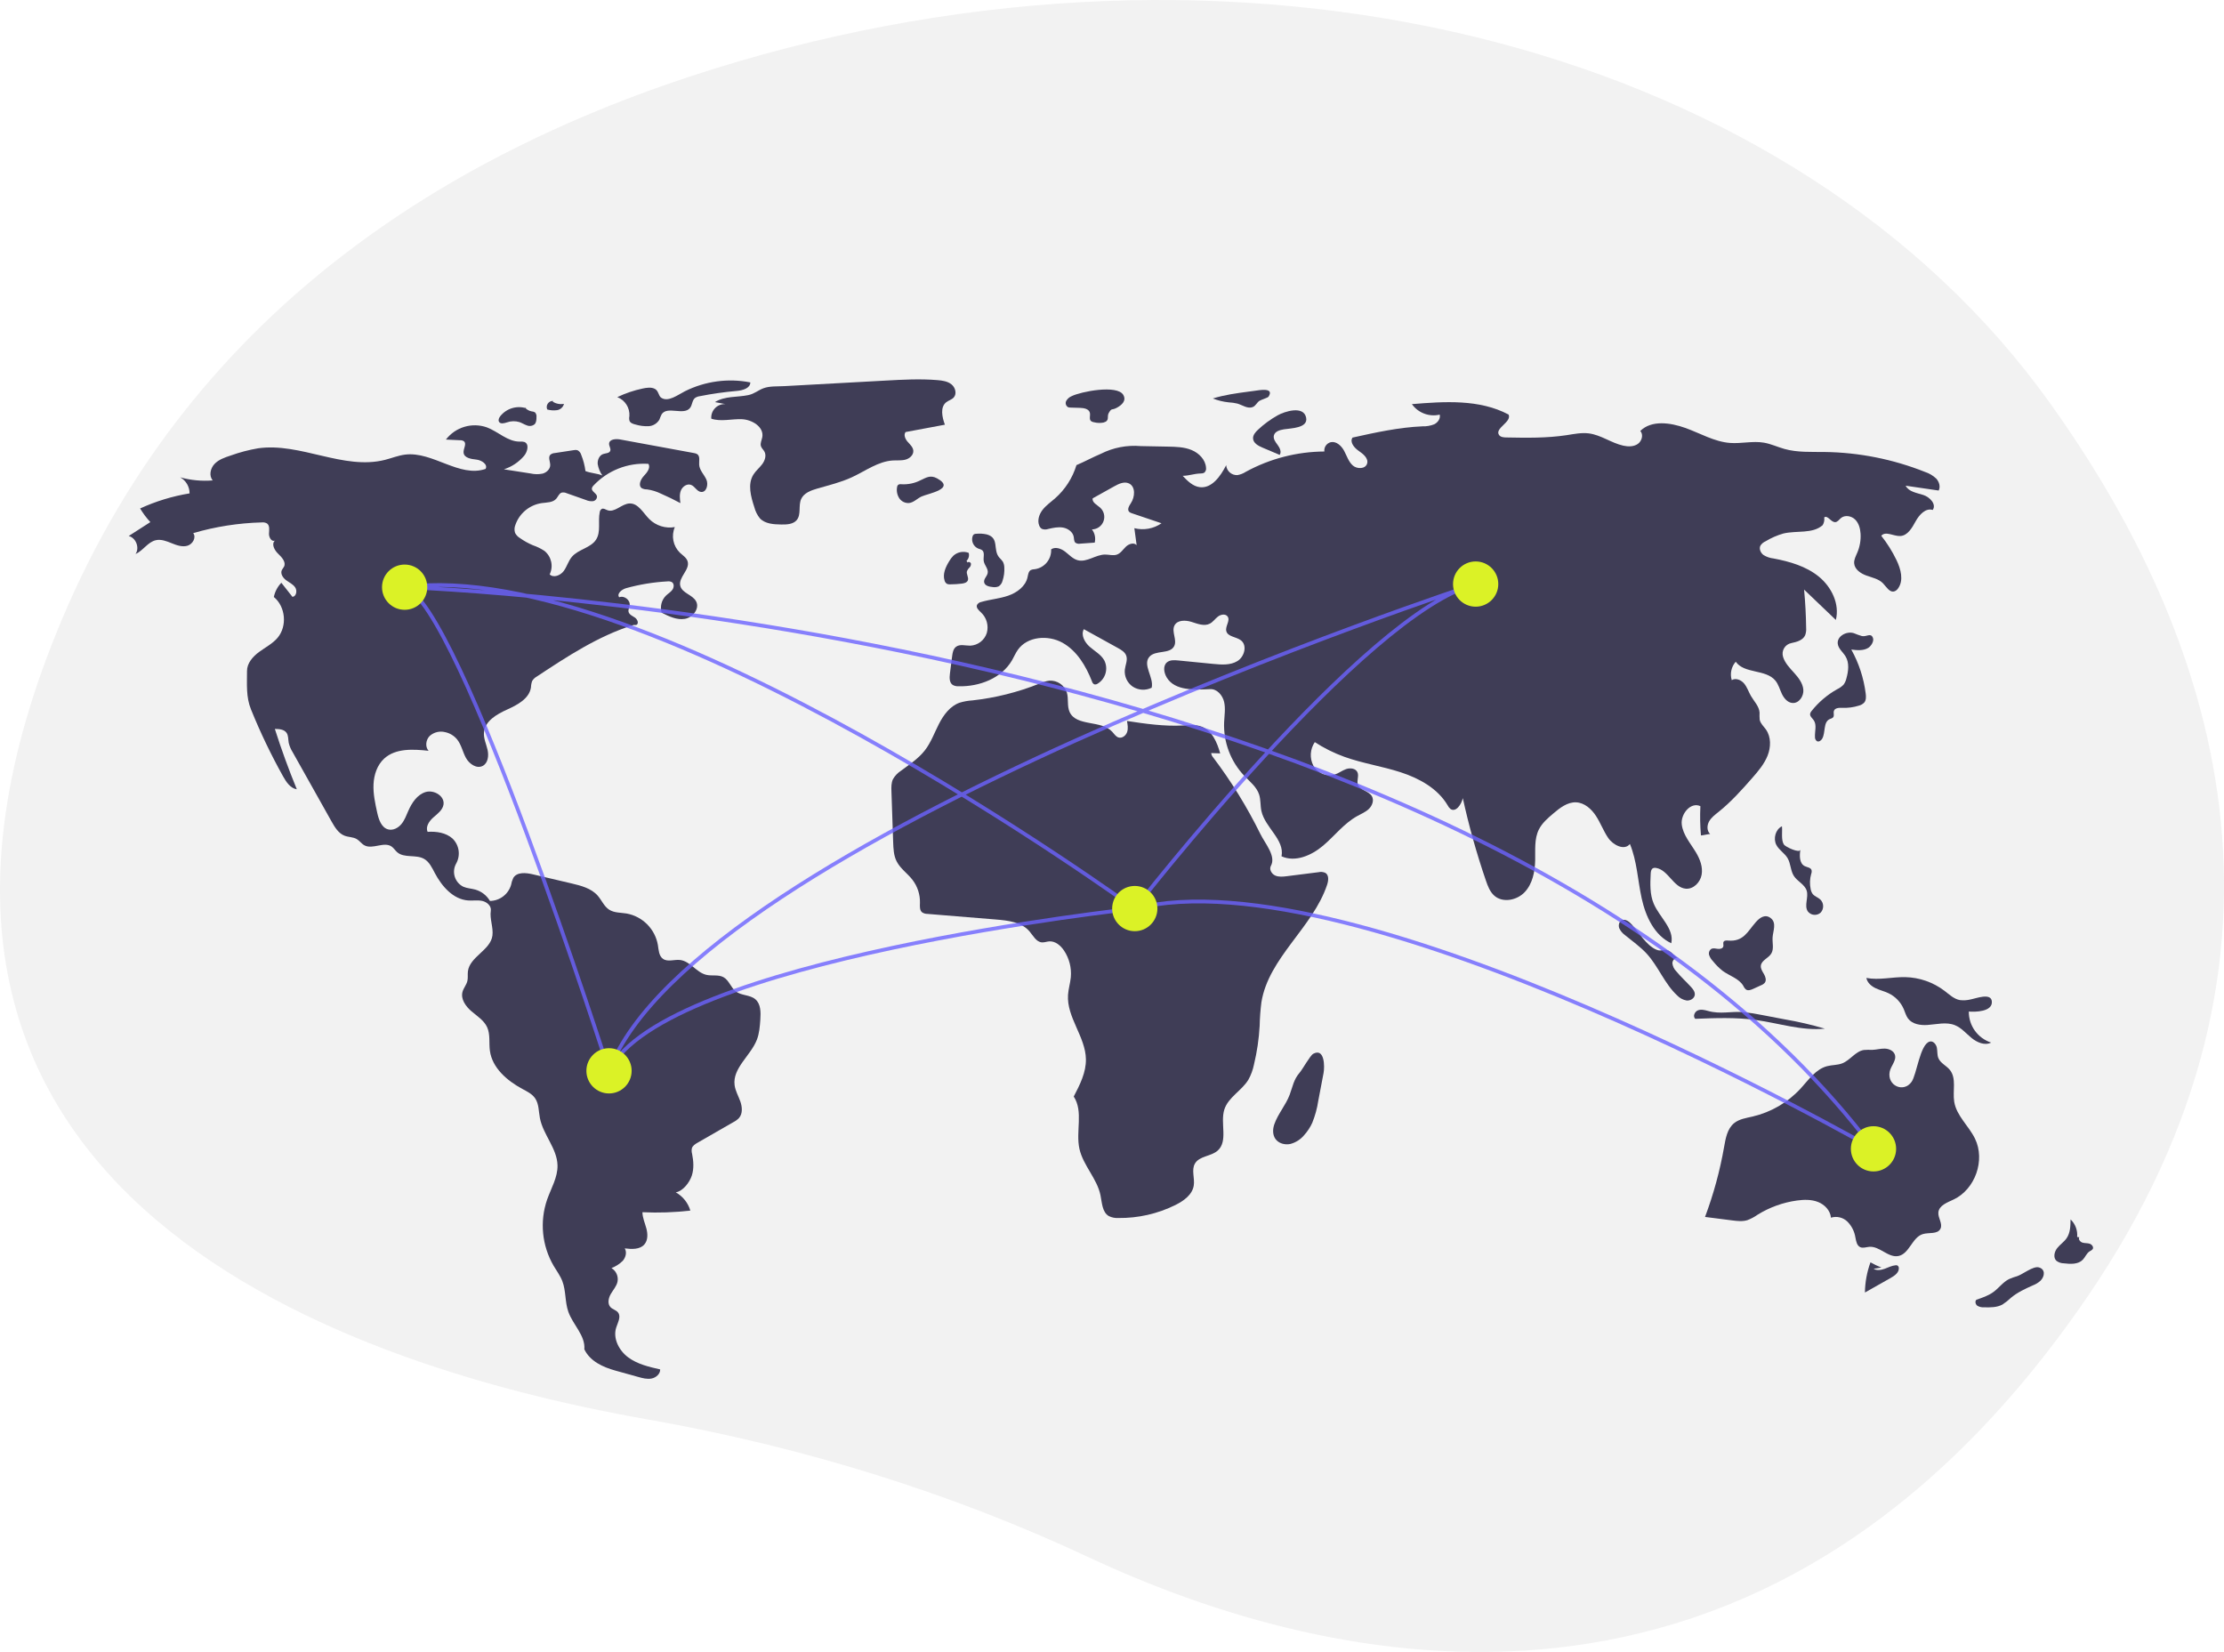
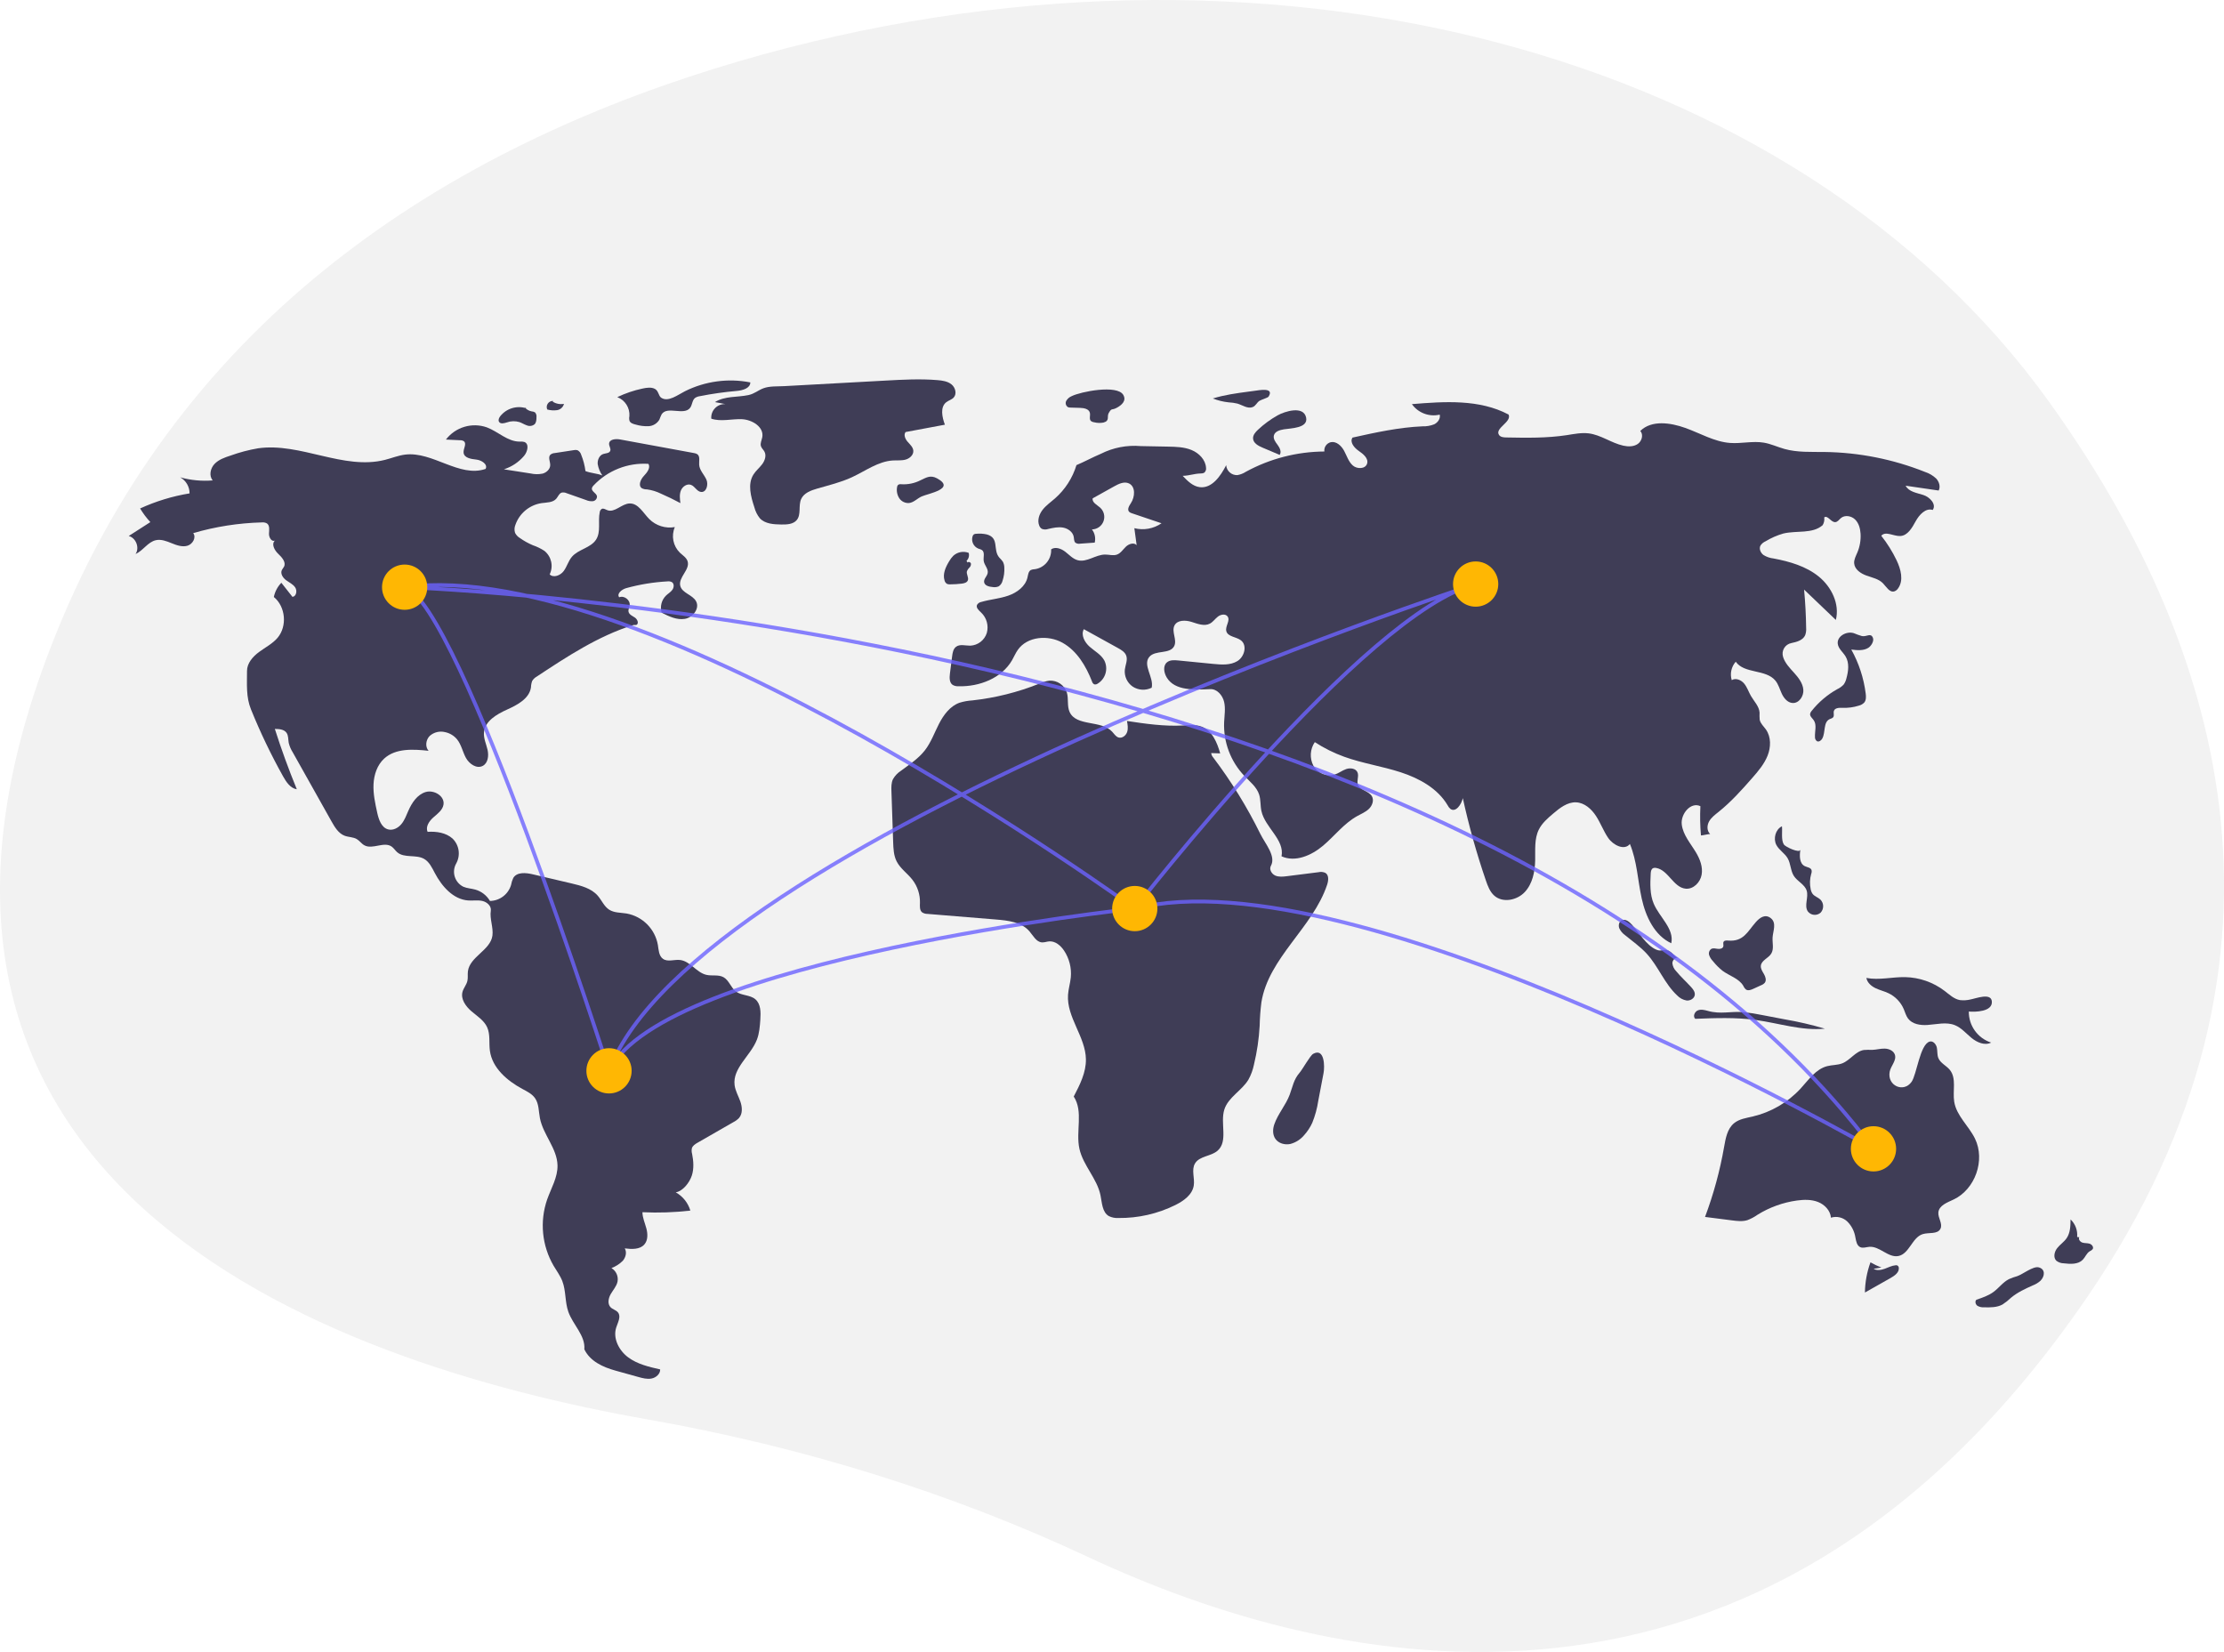
<svg xmlns="http://www.w3.org/2000/svg" data-name="Layer 1" width="1176.606" height="873.979" viewBox="0 0 1176.606 873.979">
  <path d="M1095.664,225.463C962.121,39.632,680.019-35.748,402.58,45.439,255.907,88.36,114.487,174.358,44.402,340.88-80.881,638.554,182.167,733.624,354.172,763.924c83.172,14.651,161.507,39.263,233.089,72.771C716.045,896.979,944,950.398,1115.894,699.286,1240.482,517.28,1184.616,349.244,1095.664,225.463Z" transform="translate(-11.69692 -13.01074)" fill="#f2f2f2" />
  <path d="M321.429,262.228a34.385,34.385,0,0,0-2.248-8.605,3.895,3.895,0,0,0-1.98-2.439,4.08,4.08,0,0,0-1.965-.022l-10.087,1.544a3.867,3.867,0,0,0-2.302.894c-1.314,1.382-.02,3.607-.06,5.513-.045,2.143-1.95,3.883-4.015,4.459a15.177,15.177,0,0,1-6.38-.079l-14.105-2.192a23.256,23.256,0,0,0,10.671-7.121c1.856-2.199,2.844-6.304.161-7.345a6.585,6.585,0,0,0-2.45-.197c-6.391.05-11.419-5.286-17.402-7.533a19.241,19.241,0,0,0-21.655,6.455l7.514.362a3.335,3.335,0,0,1,2.001.534c1.647,1.353-.401,3.952-.169,6.07.301,2.752,3.956,3.34,6.711,3.619s6.25,2.517,4.925,4.948c-13.847,4.769-27.937-9.323-42.479-7.588-3.68.439-7.156,1.885-10.749,2.794-21.951,5.554-44.644-9.264-67.068-6.126a85.163,85.163,0,0,0-14.64,3.861c-3.052,1.002-6.235,2.085-8.453,4.409s-3.061,6.298-.961,8.729a49.126,49.126,0,0,1-17.216-1.636,9.645,9.645,0,0,1,4.959,8.5A102.145,102.145,0,0,0,85.821,282.014a44.073,44.073,0,0,0,5.416,7.215l-11.445,7.353c3.867.974,5.866,6.247,3.617,9.54,4.009-1.784,6.494-6.398,10.782-7.333,2.809-.613,5.667.536,8.331,1.616s5.593,2.126,8.352,1.316,4.793-4.387,3.04-6.666a142.719,142.719,0,0,1,36.253-5.664,4.547,4.547,0,0,1,2.746.521c1.598,1.109,1.178,3.504,1.092,5.447s1.429,4.497,3.165,3.621c-2.043,1.772-.297,5.108,1.664,6.971s4.323,4.434,3.123,6.858c-.313.633-.845,1.139-1.146,1.777-.89,1.884.523,4.081,2.189,5.332s3.707,2.126,4.864,3.858.632,4.765-1.438,5.007l-5.882-7.469a15.314,15.314,0,0,0-3.974,7.53c6.238,5.099,7.176,15.478,1.954,21.613-2.669,3.135-6.464,5.04-9.776,7.486s-6.377,5.928-6.369,10.045c.014,7.113-.567,13.721,2.099,20.316a312.966,312.966,0,0,0,16.99,35.447c1.681,3.006,3.853,6.301,7.258,6.819q-6.455-15.714-11.621-31.917c2.243.009,4.836.187,6.151,2.004,1.089,1.505.855,3.551,1.193,5.378a16.659,16.659,0,0,0,2.124,4.994L187.123,447.636c1.704,3.034,3.658,6.292,6.913,7.521,2.082.786,4.49.638,6.406,1.769,1.502.887,2.513,2.46,4.044,3.296,4.329,2.361,10.349-2.167,14.394.652,1.157.806,1.893,2.087,2.958,3.01,3.736,3.236,9.865,1.071,14.179,3.485,2.78,1.556,4.22,4.667,5.703,7.486,3.714,7.062,9.723,13.981,17.683,14.543,2.5.177,5.054-.297,7.498.259s4.85,2.689,4.457,5.164c-.673,4.244,1.424,8.891.861,13.151-1.026,7.76-12.032,11.169-12.978,18.939-.207,1.701.117,3.457-.288,5.122-.496,2.041-2.029,3.702-2.574,5.731-1.032,3.844,1.722,7.67,4.748,10.256s6.635,4.816,8.289,8.437c1.748,3.827.89,8.289,1.458,12.457,1.241,9.1,9.102,15.847,17.191,20.197,2.465,1.325,5.111,2.608,6.706,4.908,2.082,3.001,1.875,6.957,2.57,10.543,1.703,8.782,9.095,16.017,9.305,24.96.149,6.356-3.384,12.122-5.495,18.12a42.257,42.257,0,0,0,3.451,35.046c1.579,2.666,3.467,5.18,4.584,8.07,1.993,5.158,1.346,11.02,3.184,16.235,2.43,6.895,9.106,12.589,8.467,19.872,3.031,6.294,9.724,9.387,16.454,11.26l12.062,3.357c2.309.643,4.723,1.291,7.074.825s4.596-2.418,4.535-4.815c-5.915-1.334-12.019-2.752-16.895-6.357s-8.216-10.023-6.366-15.797c.858-2.678,2.683-5.769.948-7.982-.993-1.267-2.81-1.598-3.931-2.753-1.748-1.803-1.147-4.831.109-7.005s3.073-4.116,3.579-6.576a6.861,6.861,0,0,0-3.216-7.138,17.054,17.054,0,0,0,5.97-3.831c1.57-1.793,2.295-4.557,1.06-6.595,3.668.465,7.997.693,10.405-2.113,1.923-2.24,1.79-5.59,1.031-8.442s-2.044-5.624-2.084-8.575a156.267,156.267,0,0,0,25.353-.86,16.439,16.439,0,0,0-7.708-9.654c3.811-.645,7.282-5.207,8.486-8.879s.897-7.673.153-11.465a6.152,6.152,0,0,1-.114-3.004c.429-1.368,1.772-2.202,3.015-2.916l18.914-10.863a11.017,11.017,0,0,0,3.025-2.233c1.982-2.328,1.688-5.841.673-8.725s-2.64-5.595-3.031-8.627c-1.169-9.068,8.538-15.574,11.813-24.109,1.286-3.35,1.548-6.991,1.796-10.57.267-3.844.287-8.31-2.665-10.787-2.829-2.375-7.251-1.845-10.211-4.054-2.714-2.025-3.651-5.958-6.616-7.594-2.693-1.486-6.07-.541-9.065-1.239-5.274-1.23-8.592-7.308-13.978-7.871-3.039-.318-6.478,1.168-8.969-.602-2.195-1.559-2.283-4.694-2.7-7.353a20.536,20.536,0,0,0-16.575-16.628c-3.133-.502-6.544-.312-9.209-2.033-2.699-1.744-3.937-5.008-6.057-7.422-3.417-3.891-8.798-5.274-13.84-6.459l-20.506-4.821c-3.64-.856-8.332-1.31-10.286,1.879a14.738,14.738,0,0,0-1.217,3.827,11.85,11.85,0,0,1-11.144,8.388,13.179,13.179,0,0,0-7.772-6.013c-2.079-.579-4.305-.644-6.288-1.496a8.833,8.833,0,0,1-3.833-12.253,10.995,10.995,0,0,0-1.879-13.225c-3.487-3.131-8.532-3.887-13.207-3.574-1.225-2.672.823-5.687,3.03-7.629s4.886-3.851,5.366-6.751c.756-4.561-5.064-8.026-9.483-6.666s-7.24,5.652-9.104,9.883c-1.07,2.428-1.979,4.984-3.667,7.031s-4.405,3.513-6.975,2.856c-3.639-.93-5.044-5.253-5.849-8.921-1.081-4.922-2.167-9.912-1.941-14.946s1.923-10.203,5.635-13.61c6.049-5.553,15.328-5.009,23.491-4.123-1.929-2.173-1.452-5.835.612-7.881a8.96,8.96,0,0,1,8.121-1.995,11.191,11.191,0,0,1,6.291,3.762c2.32,2.828,2.979,6.647,4.733,9.857s5.696,5.948,8.923,4.226c2.787-1.488,3.23-5.353,2.536-8.435s-2.167-6.08-1.916-9.229c.479-6.01,6.709-9.627,12.206-12.102S291.737,382.615,292.608,376.65a10.73,10.73,0,0,1,.652-3.42,6.709,6.709,0,0,1,2.461-2.315c16.044-10.603,32.355-21.335,50.692-27.129.954-.301,1.066.034,2.038-.203,1.361-.786.459-2.962-.846-3.838s-3.048-1.549-3.379-3.085c-.243-1.129.422-2.238.595-3.381.425-2.807-2.933-5.399-5.541-4.276-1.473-1.951,1.442-4.217,3.798-4.866a103.15,103.15,0,0,1,21.67-3.54,3.903,3.903,0,0,1,2.466.419c1.231.853,1.074,2.808.201,4.025s-2.229,1.981-3.316,3.011a9.053,9.053,0,0,0-2.348,9.105c3.826,1.946,7.986,3.95,12.223,3.264s7.999-5.447,6.007-9.249c-1.855-3.541-7.426-4.34-8.384-8.221-1.122-4.544,5.31-8.585,3.862-13.035-.635-1.949-2.577-3.097-4.068-4.504a12.221,12.221,0,0,1-2.674-13.552,15.419,15.419,0,0,1-13.523-4.232c-3.234-3.264-5.815-8.414-10.408-8.267-4.215.134-7.845,5.051-11.786,3.551-.97-.369-1.992-1.12-2.931-.68a2.422,2.422,0,0,0-1.093,1.815c-1.002,4.788.721,10.244-1.888,14.382-2.84,4.503-9.409,5.127-12.852,9.187-1.869,2.204-2.593,5.174-4.311,7.498s-5.364,3.801-7.425,1.776a10.235,10.235,0,0,0-2.78-12.445,27.309,27.309,0,0,0-6.141-2.987,36.422,36.422,0,0,1-6.861-3.824,6.758,6.758,0,0,1-2.519-2.695,6.141,6.141,0,0,1,.172-4.262,17.426,17.426,0,0,1,13.867-11.494c2.745-.373,5.94-.242,7.756-2.333.961-1.107,1.465-2.78,2.861-3.229a4.219,4.219,0,0,1,2.641.325l10.245,3.606a7.191,7.191,0,0,0,3.65.604,2.474,2.474,0,0,0,2.14-2.6c-.327-1.701-2.945-2.518-2.707-4.234a2.827,2.827,0,0,1,.857-1.441,36.629,36.629,0,0,1,29.051-11.472c1.293,2.124-.752,4.639-2.454,6.452s-3.069,5.052-1.011,6.448a5.643,5.643,0,0,0,2.728.614,23.819,23.819,0,0,1,7.261,2.202q5.311,2.311,10.417,5.057c-.301-2.245-.588-4.609.263-6.708s3.269-3.745,5.381-2.928c2.036.788,3.079,3.483,5.248,3.73,2.893.329,4.034-3.944,2.826-6.593s-3.6-4.867-3.8-7.772c-.135-1.96.611-4.39-.954-5.576a4.26,4.26,0,0,0-1.847-.648l-39.084-7.192c-2.321-.427-5.674-.1-5.777,2.258-.057,1.316,1.118,2.618.597,3.828-.556,1.291-2.381,1.173-3.711,1.63-2.063.709-3.098,3.158-2.9,5.331a14.834,14.834,0,0,0,2.448,6.008C327.82,263.487,323.971,263.291,321.429,262.228Z" transform="translate(-11.69692 -13.01074)" fill="#3f3d56" />
  <path d="M290.244,229.051a12.656,12.656,0,0,0-13.902,4.164c-.644.847-1.184,2.015-.645,2.933.772,1.315,2.741.796,4.192.325a10.549,10.549,0,0,1,6.621-.158c1.363.468,2.581,1.295,3.95,1.745a3.978,3.978,0,0,0,4.056-.593c.939-.958.998-2.447 1-3.788a3.047,3.047,0,0,0-.776-2.504,3.981,3.981,0,0,0-1.796-.531,6.185,6.185,0,0,1-3.619-2.115" transform="translate(-11.69692 -13.01074)" fill="#3f3d56" />
  <path d="M304.337,225.127a3.22,3.22,0,0,0-3.112,4.534,13.05,13.05,0,0,0,5.203.339,4.447,4.447,0,0,0,3.637-3.334,8.372,8.372,0,0,1-5.928-1.132" transform="translate(-11.69692 -13.01074)" fill="#3f3d56" />
  <path d="M351.62,218.574a59.853,59.853,0,0,0-13.342,4.532,10.024,10.024,0,0,1,6.402,10.068,5.243,5.243,0,0,0,.061,2.489c.49,1.188,1.91,1.634,3.158,1.939a20.823,20.823,0,0,0,6.927.884,7.056,7.056,0,0,0,5.734-3.504,24.972,24.972,0,0,1,1.192-2.819c2.992-4.557,11.881.953,15.094-3.451,1.132-1.552,1.028-3.887,2.503-5.116a5.624,5.624,0,0,1,2.574-.982,180.731,180.731,0,0,1,19.548-2.784c3.109-.271,7.162-1.387,7.188-4.508a54.149,54.149,0,0,0-34.541,4.647c-3.85,1.929-8.943,5.985-12.652,3.429-1.389-.957-1.32-3.535-3.231-4.612C356.281,217.686,353.694,218.133,351.62,218.574Z" transform="translate(-11.69692 -13.01074)" fill="#3f3d56" />
  <path d="M389.919,225.736l5.497,1.056a7.124,7.124,0,0,0-7.413,7.72c5.148,1.72,10.761.046,16.184.275s11.733,4.102,10.807,9.451c-.28,1.617-1.214,3.233-.728,4.801.34,1.099,1.31,1.878,1.856,2.89,1.14,2.109.229,4.776-1.21,6.693s-3.374,3.446-4.637,5.483c-3.142,5.067-1.357,11.617.515,17.277a15.231,15.231,0,0,0,2.929,5.849c2.773,2.948,7.292,3.205,11.338,3.264,2.945.043,6.32-.103,8.182-2.385,2.432-2.979.731-7.628,2.332-11.125,1.454-3.176,5.159-4.538,8.515-5.504,6.149-1.77,12.416-3.275,18.229-5.949,7.219-3.32,13.965-8.495,21.899-8.922,2.226-.12,4.507.143,6.651-.467s4.181-2.464,4.019-4.687c-.139-1.9-1.746-3.294-3.002-4.726s-2.242-3.634-1.088-5.149l20.797-3.884c-1.474-4.017-2.623-9.309.765-11.924,1.222-.944,2.859-1.321,3.899-2.461,1.774-1.944.882-5.293-1.166-6.946s-4.816-2.037-7.438-2.255c-9.119-.757-18.29-.257-27.426.244q-26.79,1.468-53.58,2.937c-3.595.197-7.746-.104-11.044,1.123-2.792,1.038-4.776,2.945-7.969,3.614C401.739,223.264,395.252,222.427,389.919,225.736Z" transform="translate(-11.69692 -13.01074)" fill="#3f3d56" />
  <path d="M488.403,269.189a2.212,2.212,0,0,0-1.6.363,2.02,2.02,0,0,0-.521,1.234,8.149,8.149,0,0,0,1.184,5.832,5.711,5.711,0,0,0,5.228,2.506c2.475-.316,4.3-2.427,6.575-3.458,3.507-1.587,18.403-4.061,8.099-9.627-3.551-1.918-5.845-.225-8.644,1.039A19.669,19.669,0,0,1,488.403,269.189Z" transform="translate(-11.69692 -13.01074)" fill="#3f3d56" />
  <path d="M578.653,222.593a5.883,5.883,0,0,0-2.862,2.492,2.514,2.514,0,0,0,.943,3.335,3.752,3.752,0,0,0,1.404.223l4.892.146c2.078.062,4.674.505,5.233,2.508.415,1.487-.513,3.398.606,4.461a3.155,3.155,0,0,0,1.664.649,11.341,11.341,0,0,0,4.929.159c3.56-.955,1.689-3.127,2.81-5.062,1.715-2.96,1.418-1.168,4.441-2.864,2.232-1.253,5.116-3.525,3.253-6.718C602.727,216.368,583.434,220.208,578.653,222.593Z" transform="translate(-11.69692 -13.01074)" fill="#3f3d56" />
  <path d="M675.212,219.802l-2.841.379c-6.406.855-12.848,1.718-19.018,3.641a31.652,31.652,0,0,0,8.329,2.044,25.585,25.585,0,0,1,4.665.663c2.725.811,5.471,2.906,8.104,1.833,1.632-.665,2.165-2.365,3.517-3.266.934-.622,4.475-1.629,4.871-2.257C686.04,217.764,677.672,219.474,675.212,219.802Z" transform="translate(-11.69692 -13.01074)" fill="#3f3d56" />
  <path d="M687.686,232.713A53.277,53.277,0,0,0,677.203,240.39c-1.335,1.255-2.698,2.815-2.577,4.643.161,2.429,2.749,3.839,4.991,4.788l9.081,3.845c1.102-1.553.093-3.696-1.045-5.222s-2.492-3.291-1.989-5.128c.574-2.095,3.129-2.81,5.271-3.171,3.491-.588,12.907-.541,11.776-6.167C701.378,227.35,691.19,230.754,687.686,232.713Z" transform="translate(-11.69692 -13.01074)" fill="#3f3d56" />
  <path d="M685.86,607.84c-.865,2.503-.947,5.451.549,7.637,1.678,2.452,5.036,3.366,7.942,2.744a14.307,14.307,0,0,0,7.374-4.741,25.392,25.392,0,0,0,4.241-6.504,50.767,50.767,0,0,0,3.144-11.502l2.82-14.804c.63-3.309.606-13.452-5.475-10.147-1.661.903-5.508,8.031-7.249,10.053-3.138,3.643-3.553,7.178-5.205,11.592C691.931,597.695,687.773,602.303,685.86,607.84Z" transform="translate(-11.69692 -13.01074)" fill="#3f3d56" />
  <path d="M1007.042,683.597a44.332,44.332,0,0,1-5.778-2.751,48.707,48.707,0,0,0-2.929,15.965l13.616-7.705c2.048-1.159,4.37-2.769,4.326-5.123a1.621,1.621,0,0,0-.753-1.474,1.836,1.836,0,0,0-.955-.112c-2.019.168-3.86,1.162-5.764,1.853s-4.132,1.056-5.879.031" transform="translate(-11.69692 -13.01074)" fill="#3f3d56" />
  <path d="M1078.869,688.172a29.472,29.472,0,0,0-4.366,1.567c-3.125,1.59-5.25,4.609-8.062,6.703-2.691,2.004-5.93,3.104-9.11,4.174-.935.827-.506,2.492.51,3.218a6.315,6.315,0,0,0,3.596.808c3.303.073,6.784.105,9.677-1.491a30.518,30.518,0,0,0,4.556-3.616c3.383-2.823,7.446-4.685,11.467-6.485a13.162,13.162,0,0,0,3.997-2.39c2.527-2.49,2.705-6.331-.939-7.178C1087.251,682.798,1081.672,687.265,1078.869,688.172Z" transform="translate(-11.69692 -13.01074)" fill="#3f3d56" />
  <path d="M1110.605,667.441a11.359,11.359,0,0,0-3.475-9.307c-.037,3.428-.141,7.079-2.069,9.914-1.374,2.02-3.527,3.384-5.032,5.307s-2.173,4.973-.408,6.661a6.615,6.615,0,0,0,3.92,1.35c3.514.414,7.581.644,10.045-1.894,1.345-1.386,1.999-3.438,3.64-4.456a4.429,4.429,0,0,0,1.597-1.143c.677-1.077-.399-2.496-1.611-2.884s-2.547-.206-3.764-.574-2.335-1.738-1.71-2.846" transform="translate(-11.69692 -13.01074)" fill="#3f3d56" />
  <path d="M1054.2,541.77a15.795,15.795,0,0,1-5.636.332c-3.128-.575-5.563-2.933-8.088-4.866A35.677,35.677,0,0,0,1019.63,529.953c-6.863-.13-13.789,1.73-20.529.433.44,2.449,2.536,4.286,4.772,5.378s4.704,1.641,6.951,2.711a16.597,16.597,0,0,1,8.039,8.363c.724,1.689,1.179,3.528,2.275,5.003,2.241,3.015,6.488,3.677,10.236,3.43,4.887-.321,9.991-1.727,14.537.094,3.478,1.393,5.967,4.437,8.871,6.804s6.994,4.124,10.329,2.416a17.075,17.075,0,0,1-11.814-16.43c3.27.301,12.69.184,12.183-5.373C1065.05,538.072,1057.008,541.262,1054.2,541.77Z" transform="translate(-11.69692 -13.01074)" fill="#3f3d56" />
  <path d="M1011.417,580.087c.581-3.185,3.757-5.997,2.767-9.08-.684-2.132-3.156-3.184-5.394-3.237s-4.437.614-6.675.677a32.53,32.53,0,0,0-4.371.062c-4.442.73-7.181,5.387-11.367,7.042-2.546,1.007-5.406.814-8.053,1.51-6.01,1.58-9.813,7.259-14.014,11.838a50.011,50.011,0,0,1-25.384,14.804c-3.417.791-7.09,1.297-9.807,3.517-3.597,2.939-4.482,7.977-5.282,12.552a207.333,207.333,0,0,1-10.093,37.051l14.27,1.822c2.713.346,5.524.685,8.139-.118a23.628,23.628,0,0,0,5.353-2.852,53.442,53.442,0,0,1,20.879-7.537c3.737-.513,7.655-.607,11.162.782s6.516,4.539,6.809,8.3a8.767,8.767,0,0,1,8.762,2.131,15.231,15.231,0,0,1,4.183,8.351c.376,1.952.752,4.292,2.564,5.111,1.478.668,3.173-.051,4.79-.181,5.486-.439,10.039,5.958,15.432,4.857,5.784-1.181,7.203-9.843,12.846-11.578,3.241-.996,7.786.215,9.338-2.799,1.368-2.657-1.361-5.723-1.08-8.698.346-3.663,4.667-5.218,7.998-6.781,11.484-5.389,16.934-20.845,11.369-32.245-3.297-6.754-9.785-12.071-10.983-19.491-.922-5.709,1.329-12.366-2.311-16.859-1.852-2.286-4.987-3.548-6.088-6.275-.694-1.717-.415-3.665-.788-5.479s-1.956-3.711-3.747-3.241c-5.199,1.365-6.858,17.425-9.641,21.327C1018.77,591.302,1010.084,587.395,1011.417,580.087Z" transform="translate(-11.69692 -13.01074)" fill="#3f3d56" />
  <path d="M915.322,547.838c-1.777-.498-3.717-.989-5.419-.277s-2.696,3.211-1.33,4.451c10.688-.416,21.442-.83,32.04.622,12.21,1.672,24.294,5.815,36.558,4.596a186.054,186.054,0,0,0-21.326-4.949l-12.006-2.293a92.83,92.83,0,0,0-9.749-1.506C927.241,547.916,922.057,549.726,915.322,547.838Z" transform="translate(-11.69692 -13.01074)" fill="#3f3d56" />
  <path d="M926.023,510.612c-.887-.074-1.986-.138-2.445.625-.439.729.063,1.692-.172,2.509-.322,1.117-1.785,1.402-2.937,1.25s-2.398-.516-3.419.039a2.898,2.898,0,0,0-1.121,3.292,8.475,8.475,0,0,0,1.976,3.15,32.185,32.185,0,0,0,5.128,5.143c3.674,2.712,8.65,4.018,10.964,7.955a5.278,5.278,0,0,0,1.464,1.971c1.111.704,2.559.168,3.755-.378l4.192-1.915a4.762,4.762,0,0,0,1.96-1.333c.958-1.299.369-3.147-.434-4.547s-1.833-2.849-1.66-4.454c.308-2.862,3.987-3.956,5.5-6.405,1.525-2.468.532-5.648.708-8.544.206-3.387,2.334-7.792-1.09-10.323-2.91-2.151-5.691-.163-7.78,2.211C936.205,505.866,934.122,511.288,926.023,510.612Z" transform="translate(-11.69692 -13.01074)" fill="#3f3d56" />
  <path d="M951.468,460.009c1.431,2.74,4.415,4.376,5.975,7.044,1.692,2.893,1.499,6.63,3.334,9.434,1.883,2.877,5.672,4.404,6.728,7.675,1.153,3.572-1.463,7.913.622,11.034a4.632,4.632,0,0,0,6.794.624,4.984,4.984,0,0,0-.206-6.954c-1.234-1.126-3.007-1.612-4.038-2.927a6.141,6.141,0,0,1-1.046-2.546,16.669,16.669,0,0,1,.262-7.989,3.555,3.555,0,0,0,.201-2.09c-.464-1.349-2.29-1.444-3.572-2.07-2.911-1.421-2.841-5.53-2.332-8.729-.339,2.13-7.926-1.493-8.72-2.699-1.578-2.397-.719-7.02-1.032-9.669C951.032,451.791,949.718,456.659,951.468,460.009Z" transform="translate(-11.69692 -13.01074)" fill="#3f3d56" />
  <path d="M875.031,502.171c-1.4-1.568-3.51-3.208-5.387-2.262-1.432.721-1.826,2.703-1.265,4.205a9.257,9.257,0,0,0,3.055,3.642c3.913,3.227,8.126,6.139,11.539,9.89,6.108,6.713,9.344,15.77,15.987,21.954a8.967,8.967,0,0,0,5.034,2.724c1.935.18,4.109-1.059,4.331-2.99.183-1.591-.926-3.014-2.009-4.193-2.581-2.807-5.406-5.391-7.842-8.323a6.994,6.994,0,0,1-2.004-4.186c-.012-1.579,1.428-3.232,2.958-2.841-1.861-.476-3.241-3.576-5.972-4.159-2.282-.487-2.835.926-5.551-.239C882.724,513.172,878.659,506.233,875.031,502.171Z" transform="translate(-11.69692 -13.01074)" fill="#3f3d56" />
  <path d="M996.764,349.525a42.899,42.899,0,0,1-4.377-1.563c-3.847-1.155-8.936,1.673-8.423,5.656.341,2.647,2.804,4.431,4.164,6.727,2.017,3.404,1.479,7.722.419,11.535a9.017,9.017,0,0,1-1.455,3.282A11.116,11.116,0,0,1,983.644,377.64a46.103,46.103,0,0,0-13.49,11.46,3.303,3.303,0,0,0-.815,1.536c-.183,1.345,1.168,2.325,1.933,3.446,1.698,2.492.471,5.845.638,8.855a2.504,2.504,0,0,0,1.055,2.197c1.023.52,2.236-.363,2.791-1.368,1.841-3.335.454-8.687,3.907-10.295.653-.304,1.445-.432,1.881-1.006.691-.91.024-2.258.375-3.346.526-1.633,2.76-1.707,4.475-1.634a25.398,25.398,0,0,0,8.724-1.161,5.807,5.807,0,0,0,2.888-1.672c1.032-1.288.941-3.12.734-4.758a64.492,64.492,0,0,0-7.62-23.25c3.033.387,6.333.723,8.95-.858,1.466-.885,3.223-3.532,2.496-5.334C1001.418,347.603,999.341,350.001,996.764,349.525Z" transform="translate(-11.69692 -13.01074)" fill="#3f3d56" />
  <path d="M607.915,394.431c.363,1.947.72,3.997.082,5.871s-2.645,3.441-4.54,2.867c-1.471-.446-2.32-1.925-3.365-3.052-5.808-6.27-18.912-2.64-22.5-10.397-1.464-3.166-.469-6.959-1.468-10.301a9.169,9.169,0,0,0-9.285-6.308,19.08,19.08,0,0,0-5.343,1.595,134.727,134.727,0,0,1-35.401,8.854,29.087,29.087,0,0,0-6.802,1.238c-4.988,1.808-8.396,6.432-10.821,11.151s-4.216,9.827-7.468,14.019c-3.417,4.406-8.206,7.491-12.673,10.828a12.93,12.93,0,0,0-4.181,4.382c-.968,1.988-.914,4.301-.839,6.511l.913,26.844c.117,3.453.265,7.029,1.81,10.119,1.93,3.858,5.742,6.386,8.386,9.794a19.183,19.183,0,0,1,3.98,12.251c-.056,1.777-.233,3.879,1.151,4.995a5.062,5.062,0,0,0,2.83.814l36.312,2.972c6.387.523,13.466,1.382,17.637,6.249,1.968,2.297,3.549,5.6,6.564,5.846,1.293.106,2.551-.425,3.845-.528,3.263-.258,6.13,2.218,7.939,4.946a21.943,21.943,0,0,1,3.525,14.08c-.297,3.112-1.261,6.137-1.469,9.256-.791,11.868,9.269,22.179,9.464,34.071.115,6.995-3.206,13.531-6.444,19.733,5.225,7.916.947,18.457,3.027,27.711,1.974,8.78,9.294,15.653,11.118,24.465.835,4.034.883,8.998,4.441,11.076a10.122,10.122,0,0,0,5.025,1.006,66.242,66.242,0,0,0,30.165-6.867c4.399-2.183,8.957-5.441,9.725-10.291.62-3.911-1.364-8.286.655-11.693,2.379-4.015,8.473-3.697,11.974-6.784,5.679-5.008,1.251-14.56,3.551-21.773,2.068-6.484,9.187-9.929,12.716-15.748a27.986,27.986,0,0,0,2.955-8.009,114.243,114.243,0,0,0,3.007-20.426,122.436,122.436,0,0,1,.924-12.511c3.805-23.638,27.173-39.466,34.76-62.174.725-2.169,1.065-5.057-.864-6.284a5.525,5.525,0,0,0-3.674-.385l-16.739,2.11c-2.079.262-4.283.507-6.192-.356s-3.278-3.279-2.265-5.114c2.843-5.15-3.005-11.657-5.603-16.935a249.894,249.894,0,0,0-24.885-40.357,4.102,4.102,0,0,1-1.091-2.369l4.751.158c-1.604-5.754-4.25-12.051-9.841-14.156-3.15-1.186-6.639-.776-10-.592C627.764,397.358,617.443,395.904,607.915,394.431Z" transform="translate(-11.69692 -13.01074)" fill="#3f3d56" />
  <path d="M637.399,264.755c2.519,2.675,5.342,5.512,8.987,5.978,6.438.824,11.067-5.834,14.014-11.617a5.676,5.676,0,0,0,5.923,5.251,11.693,11.693,0,0,0,4.455-1.742,87.765,87.765,0,0,1,41.579-10.748,4.49,4.49,0,0,1,3.429-4.936c2.955-.586,5.618,1.969,7.043,4.624s2.315,5.731,4.58,7.718,6.65,1.9,7.545-.977c.859-2.762-2.019-5.118-4.409-6.746s-4.91-4.642-3.301-7.046c12.213-2.704,24.502-5.417,37-5.955a15.494,15.494,0,0,0,6.228-1.073c1.906-.935,3.421-3.058,2.908-5.119a14.104,14.104,0,0,1-14.718-5.552c17.341-1.431,35.785-2.651,51.153,5.509,1.844,3.959-7.555,7.253-5.04,10.824.802,1.139,2.409,1.272,3.802,1.298,10.679.198,21.421.393,31.98-1.22,3.859-.589,7.756-1.421,11.63-.943,6.453.796,11.972,5.101,18.32,6.505,2.584.571,5.481.591,7.659-.912s3.114-4.925,1.329-6.878c5.977-5.858,15.897-4.406,23.783-1.602s15.355,7.327,23.701,7.953c5.985.448,12.053-1.162,17.966-.138,3.716.643,7.175,2.296,10.807,3.312,6.869,1.921,14.136,1.515,21.268,1.608a149.022,149.022,0,0,1,53.106,10.553,15.789,15.789,0,0,1,5.904,3.488c1.573,1.685,2.376,4.303,1.318,6.351l-17.473-2.553c1.646,3.241,5.905,3.793,9.364,4.911s7.045,4.938,4.966,7.92c-3.748-1.193-7.144,2.554-9.037,6.001s-4.2,7.576-8.127,7.786c-3.517.188-7.77-2.806-10.062-.133a68.629,68.629,0,0,1,8.085,12.927c2.265,4.718,3.878,10.663.817,14.908a3.864,3.864,0,0,1-2.066,1.602c-2.5.633-4.124-2.425-5.917-4.279-2.259-2.336-5.676-2.997-8.735-4.093s-6.282-3.25-6.521-6.491c-.149-2.016.916-3.891,1.7-5.754a22.17,22.17,0,0,0,1.684-9.944c-.172-2.735-.939-5.581-2.903-7.492s-5.356-2.517-7.465-.767c-.984.817-1.773,2.123-3.05,2.172-2.258.086-3.991-3.85-5.808-2.506a6.172,6.172,0,0,1-.839,4.128c-5.421,4.714-13.748,2.72-20.736,4.385a38.921,38.921,0,0,0-9.461,4.132,6.087,6.087,0,0,0-2.704,2.27c-.872,1.695.089,3.866,1.627,4.993a12.917,12.917,0,0,0,5.365,1.831c8.52,1.614,17.163,4.111,23.889,9.583s11.137,14.518,9.009,22.924l-16.801-16.054q.957,10.111,1.086,20.277a9.116,9.116,0,0,1-.533,3.9c-1.198,2.645-4.444,3.536-7.289,4.12a5.709,5.709,0,0,0-4.383,7.315c1.011,3.294,3.531,5.863,5.838,8.422s4.578,5.468,4.88,8.9-2.288,7.302-5.725,7.063c-2.606-.181-4.539-2.514-5.651-4.878s-1.773-4.997-3.443-7.006c-5.055-6.08-16.409-3.475-20.937-9.956a10.241,10.241,0,0,0-2.118,9.746c2.107-1.319,4.991-.093,6.574,1.823s2.33,4.373,3.573,6.525c1.677,2.904,4.347,5.479,4.581,8.825a28.845,28.845,0,0,0,.064,3.795c.416,2.027,2.129,3.483,3.317,5.177,2.764,3.943,2.628,9.359.846,13.833s-4.983,8.212-8.153,11.836c-5.538,6.33-11.189,12.623-17.754,17.88-1.873,1.5-3.873,2.975-5.039,5.072s-1.227,5.041.566,6.636c-1.283.064-3.584.695-4.866.759a113.141,113.141,0,0,1-.293-15.477c-5.063-2.431-10.514,4.079-9.86,9.657s4.688,10.054,7.56,14.88c2.1,3.529,3.662,7.644,2.96,11.69s-4.313,7.779-8.405,7.423c-6.508-.568-9.23-9.91-15.674-10.979a2.633,2.633,0,0,0-1.696.168c-.957.525-1.123,1.805-1.177,2.895-.264,5.349-.492,10.911,1.596,15.843,3.055,7.215,10.946,13.275,9.291,20.933-8.918-4.145-13.554-14.146-15.66-23.752s-2.456-19.691-6.23-28.772c-2.865,3.673-8.888.637-11.507-3.216-2.482-3.653-4.01-7.878-6.419-11.581s-6.097-7.017-10.509-7.221c-4.625-.213-8.637,2.961-12.165,5.96-2.901,2.466-5.879,5.029-7.575,8.439-2.468,4.961-1.822,10.809-1.941,16.349-.129,5.989-1.398,12.307-5.479,16.691s-11.615,5.911-16.117,1.96c-2.35-2.063-3.488-5.145-4.502-8.103A396.684,396.684,0,0,1,785.596,435.269c-.756,3.36-3.707,7.692-6.526,5.712a5.844,5.844,0,0,1-1.504-1.937c-5.258-8.912-14.996-14.258-24.835-17.463s-20.191-4.7-29.92-8.223a75.787,75.787,0,0,1-15.521-7.731,12.207,12.207,0,0,0-.746,12.487c2.158,3.822,7.042,6.033,11.223,4.697,2.16-.69,3.985-2.19,6.129-2.931s5.021-.377,5.958,1.688c.897,1.977-.459,4.368.214,6.432,1.025,3.144,5.766,3.386,7.424,6.247,1.234,2.128.219,4.955-1.543,6.672s-4.111,2.66-6.261,3.855c-6.976,3.879-11.937,10.502-18.034,15.654s-14.699,8.914-21.965,5.609c1.732-8.77-8.715-15.209-10.637-23.939-.633-2.874-.305-5.926-1.208-8.726-1.308-4.054-4.905-6.842-7.856-9.915a38.912,38.912,0,0,1-10.673-28.31c.159-3.608.822-7.275 0-10.792s-3.734-6.921-7.342-6.762c-8.241.364-18.623.977-22.947-6.048-1.543-2.507-2.215-6.18.016-8.101,1.574-1.355,3.897-1.227,5.964-1.024l18.568,1.827c4.343.427,9.037.78,12.764-1.491s5.342-8.297,1.891-10.968c-2.521-1.952-7.039-1.846-7.772-4.949-.61-2.584,2.25-5.517.705-7.677-1.108-1.549-3.598-1.119-5.108.042s-2.604,2.859-4.293,3.738c-2.963,1.542-6.503.074-9.691-.923s-7.461-1.082-9.007,1.879c-1.729,3.311,1.534,7.65-.182,10.968-2.269,4.387-9.953,1.889-13.139,5.663-3.656,4.33,2.488,10.786,1.255,16.318a10.158,10.158,0,0,1-10.007-.562,9.72,9.72,0,0,1-4.201-9.051c.305-2.488,1.603-5.028.733-7.38-.703-1.901-2.612-3.033-4.386-4.013l-18.044-9.971c-1.675,3.108.443,6.96,3.091,9.295s5.967,4.092,7.707,7.164a9.404,9.404,0,0,1-3.539,12.398,2.171,2.171,0,0,1-1.789.312,2.495,2.495,0,0,1-1.16-1.56c-3.184-8.147-7.964-16.18-15.606-20.436s-18.623-3.381-23.634,3.789c-1.19,1.703-1.989,3.644-3.026,5.444-5.509,9.565-17.319,14.095-28.354,13.799a5.63,5.63,0,0,1-3.093-.727c-1.783-1.232-1.703-3.845-1.43-5.995l1.158-9.124c.233-1.832.57-3.857,2.02-5.001,2.044-1.612,4.993-.595,7.596-.632a9.627,9.627,0,0,0,8.738-6.744,10.849,10.849,0,0,0-3.02-10.789c-1.193-1.121-2.795-2.528-2.164-4.039a3.339,3.339,0,0,1,2.342-1.577c4.676-1.358,9.617-1.714,14.215-3.316s9.057-4.88,10.146-9.626c.334-1.454.486-3.216,1.792-3.937a5.374,5.374,0,0,1,2.071-.423,10.078,10.078,0,0,0,8.644-10.506c2.204-1.54,5.291-.407,7.423,1.231s4.014,3.801,6.608,4.507c4.834,1.316,9.506-2.964,14.516-2.984,2.107-.008,4.288.737,6.27.022,2.009-.724,3.209-2.724,4.751-4.202s4.248-2.379,5.672-.787l-1.213-8.982a17.658,17.658,0,0,0,14.371-2.598l-15.672-5.295a3.407,3.407,0,0,1-1.466-.784c-1.139-1.227-.008-3.139.919-4.533,2.216-3.336,2.589-8.832-1.056-10.493-2.488-1.134-5.344.227-7.732,1.559L589.752,276.674c-.363,2.174,2.295,3.407,3.943,4.871a6.611,6.611,0,0,1-4.311,11.552,8.238,8.238,0,0,1,1.471,6.984l-7.696.554a3.334,3.334,0,0,1-2.496-.487c-.823-.731-.712-2.012-.902-3.096-.46-2.617-3.023-4.451-5.638-4.921s-5.291.133-7.88.728a4.703,4.703,0,0,1-3.387-.078,3.382,3.382,0,0,1-1.34-1.691c-1.135-2.753-.074-5.988,1.749-8.342s4.32-4.075,6.561-6.035a38.243,38.243,0,0,0,11.371-17.638c4.237-1.775,8.623-4.187,12.86-5.962a39.35,39.35,0,0,1,21.151-4.098l14.348.274c4.248.081,8.611.185,12.539,1.805s7.379,5.122,7.651,9.362a2.874,2.874,0,0,1-.92,2.627,3.39,3.39,0,0,1-1.814.409C643.05,263.629,641.361,264.616,637.399,264.755Z" transform="translate(-11.69692 -13.01074)" fill="#3f3d56" />
  <path d="M523.036,309.723a4.198,4.198,0,0,0,1.145-4.223,7.853,7.853,0,0,0-8.132,1.536,13.71,13.71,0,0,0-2.179,2.88c-1.885,3.076-3.553,6.75-2.46,10.189a2.894,2.894,0,0,0,1.325,1.812,3.482,3.482,0,0,0,1.544.242,51.761,51.761,0,0,0,6.214-.382c1.266-.155,2.737-.512,3.226-1.69.643-1.548-.914-3.301-.46-4.915a5.369,5.369,0,0,1,1.326-1.899,2.51,2.51,0,0,0,.782-2.107c-.183-.757-1.343-1.187-1.76-.529" transform="translate(-11.69692 -13.01074)" fill="#3f3d56" />
  <path d="M533.806,295.759a17.385,17.385,0,0,0-5.631-.354,2.455,2.455,0,0,0-1.2.273,2.002,2.002,0,0,0-.739,1.071,5.319,5.319,0,0,0,3.097,6.519,6.655,6.655,0,0,1,1.92.772c1.593,1.236.577,3.761.879,5.754.339,2.238,2.505,4.116,2.108,6.345-.313,1.755-2.188,3.146-1.886,4.903.316,1.841,2.652,2.394,4.514,2.541a5.677,5.677,0,0,0,3.198-.367,4.952,4.952,0,0,0,2.018-2.922,18.729,18.729,0,0,0,.944-7.052,6.687,6.687,0,0,0-.795-3.113,17.378,17.378,0,0,0-1.858-2.128C536.806,303.852,540.562,297.663,533.806,295.759Z" transform="translate(-11.69692 -13.01074)" fill="#3f3d56" />
  <path d="M1002.867,620.795S729.666,463.972,612.049,493.686c0,0-249.265,26.825-278.154,85.84,0,0-79.237-247.615-108.125-255.868" transform="translate(-11.69692 -13.01074)" fill="none" stroke="#6c63ff" stroke-miterlimit="10" stroke-width="2" opacity="0.8" />
  <path d="M333.895,579.526C379.704,457.369,792.395,322.007,792.395,322.007,733.793,336.864,612.049,493.686,612.049,493.686S354.53,306.324,225.77,323.657c0,0,567.037,18.571,777.097,297.137" transform="translate(-11.69692 -13.01074)" fill="none" stroke="#6c63ff" stroke-miterlimit="10" stroke-width="2" opacity="0.8" />
-   <circle cx="214.074" cy="310.647" r="11.968" fill="#dbf226" />
-   <circle cx="322.199" cy="566.515" r="11.968" fill="#dbf226" />
-   <circle cx="780.698" cy="308.996" r="11.968" fill="#dbf226" />
-   <circle cx="991.171" cy="607.784" r="11.968" fill="#dbf226" />
-   <circle cx="600.352" cy="480.675" r="11.968" fill="#dbf226" />
+   <circle cx="214.074" cy="310.647" r="11.968" fill="#ffb703" />
+   <circle cx="322.199" cy="566.515" r="11.968" fill="#ffb703" />
+   <circle cx="780.698" cy="308.996" r="11.968" fill="#ffb703" />
+   <circle cx="991.171" cy="607.784" r="11.968" fill="#ffb703" />
+   <circle cx="600.352" cy="480.675" r="11.968" fill="#ffb703" />
</svg>
